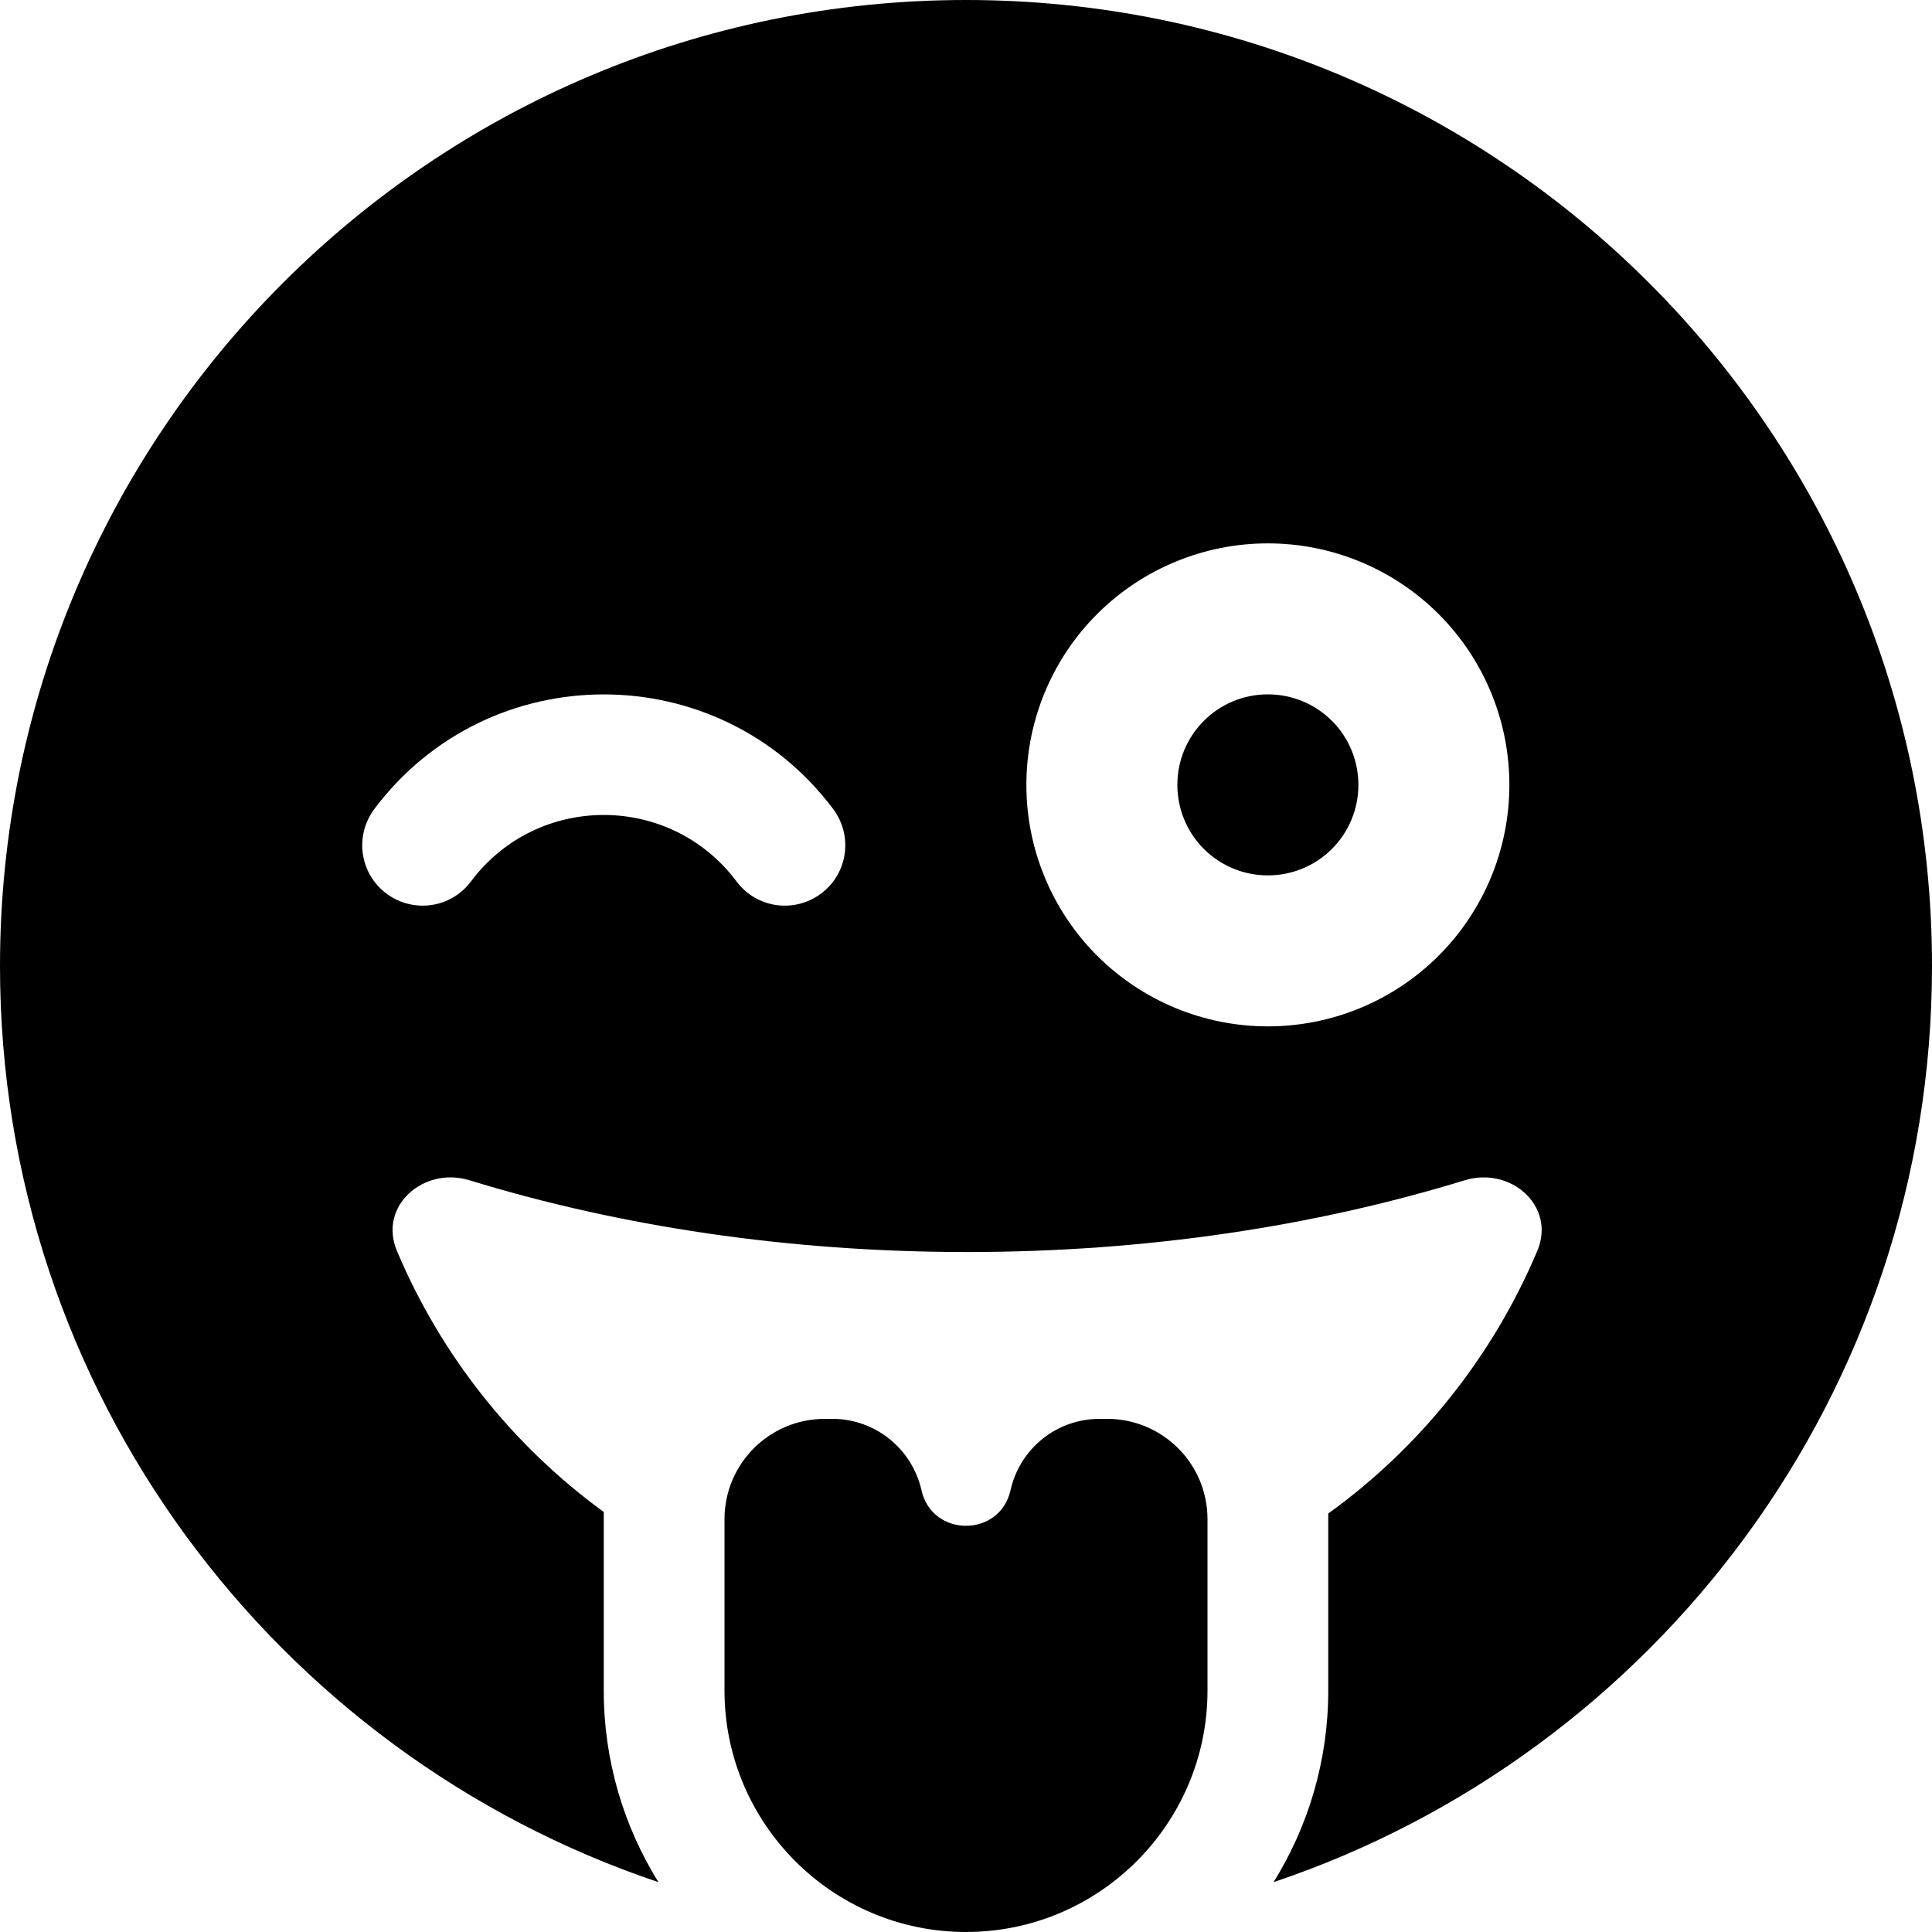
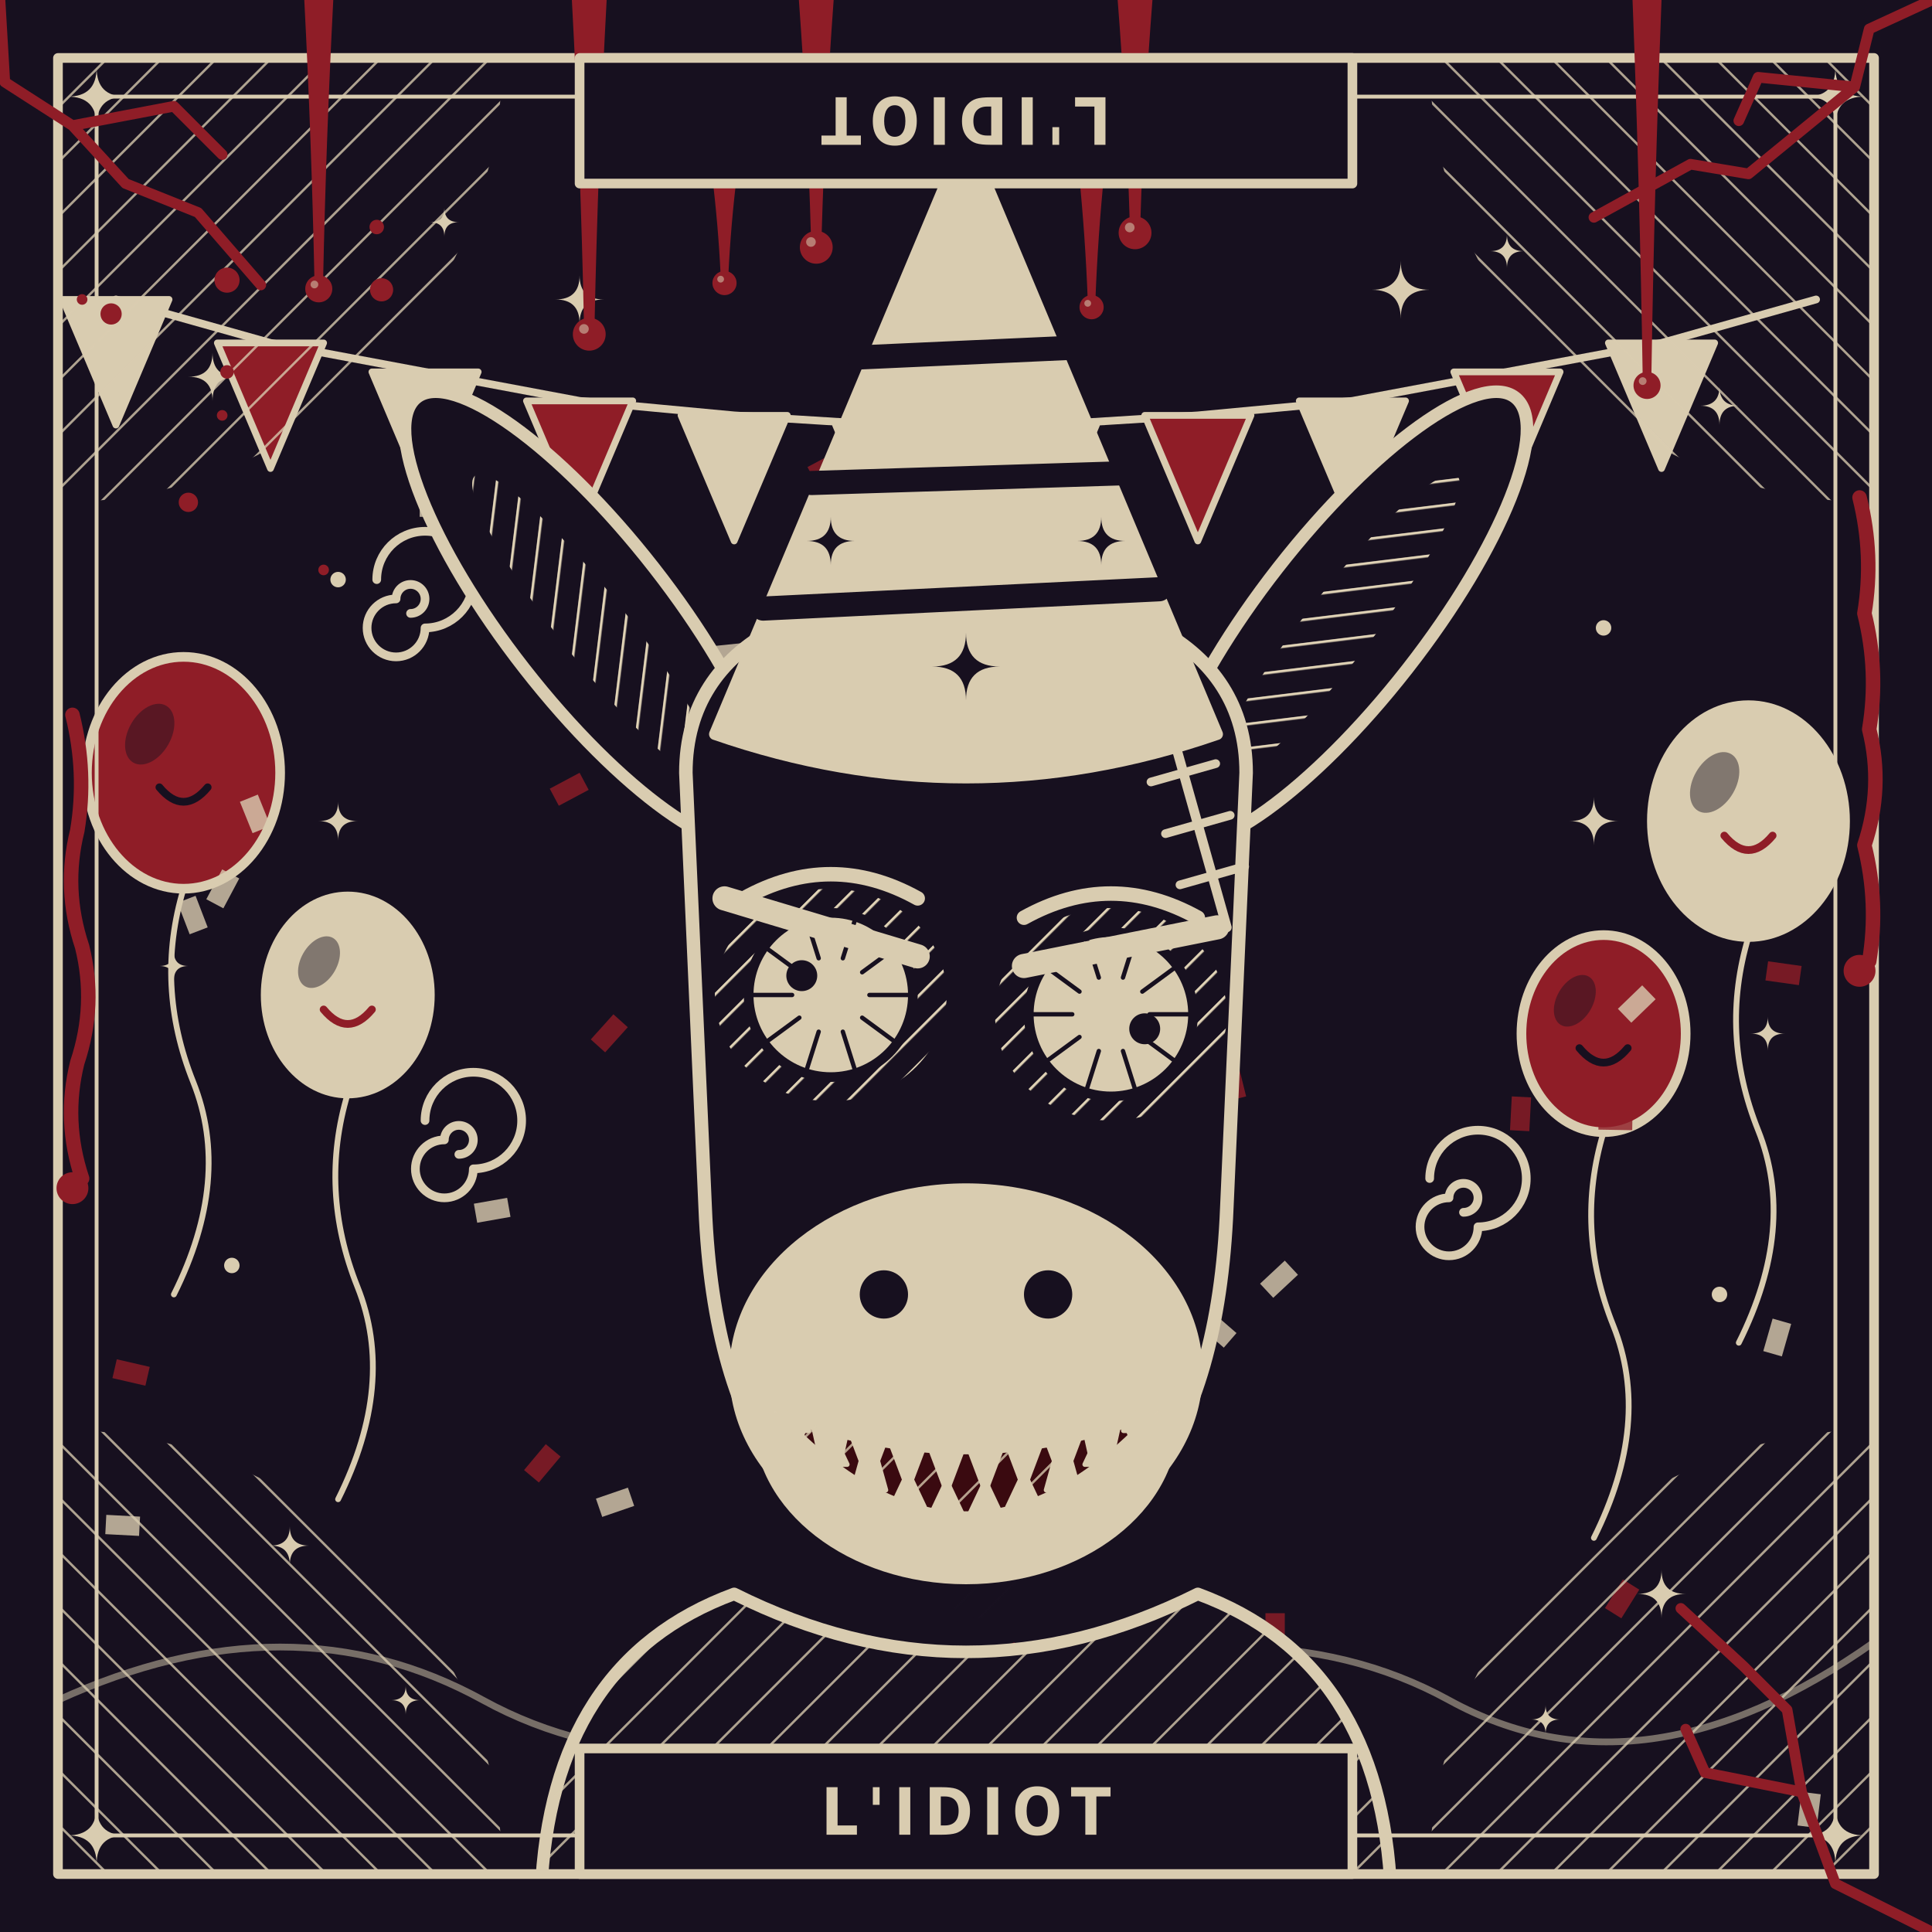
- <svg xmlns="http://www.w3.org/2000/svg" width="20" height="20" viewBox="0 0 20 20" fill="none">
-   <path d="M6.816 19.484C2.855 18.152 0 14.41 0 10C0 4.477 4.477 0 10 0C15.523 0 20 4.477 20 10C20 14.41 17.145 18.152 13.184 19.484C13.543 18.906 13.75 18.227 13.75 17.5V15.668C14.699 14.984 15.453 14.043 15.914 12.949C16.109 12.488 15.641 12.07 15.16 12.219C13.609 12.695 11.859 12.961 10.012 12.961C8.164 12.961 6.414 12.695 4.863 12.219C4.383 12.07 3.914 12.488 4.109 12.949C4.566 14.035 5.312 14.969 6.25 15.652V17.5C6.25 18.227 6.457 18.906 6.816 19.484ZM7.625 9.125C7.832 9.402 8.223 9.457 8.5 9.25C8.777 9.043 8.832 8.652 8.625 8.375C7.438 6.793 5.062 6.793 3.875 8.375C3.668 8.652 3.723 9.043 4 9.25C4.277 9.457 4.668 9.402 4.875 9.125C5.562 8.207 6.938 8.207 7.625 9.125ZM13.125 10.625C13.788 10.625 14.424 10.362 14.893 9.893C15.362 9.424 15.625 8.788 15.625 8.125C15.625 7.462 15.362 6.826 14.893 6.357C14.424 5.888 13.788 5.625 13.125 5.625C12.462 5.625 11.826 5.888 11.357 6.357C10.888 6.826 10.625 7.462 10.625 8.125C10.625 8.788 10.888 9.424 11.357 9.893C11.826 10.362 12.462 10.625 13.125 10.625ZM12.5 15.727V17.5C12.5 18.879 11.379 20 10 20C8.621 20 7.5 18.879 7.5 17.5V15.727C7.5 15.152 7.965 14.688 8.539 14.688H8.617C9.059 14.688 9.441 14.996 9.539 15.426C9.648 15.918 10.352 15.918 10.461 15.426C10.559 14.992 10.941 14.688 11.383 14.688H11.461C12.035 14.688 12.5 15.152 12.5 15.727ZM13.125 7.188C13.374 7.188 13.612 7.286 13.788 7.462C13.964 7.638 14.062 7.876 14.062 8.125C14.062 8.374 13.964 8.612 13.788 8.788C13.612 8.964 13.374 9.062 13.125 9.062C12.876 9.062 12.638 8.964 12.462 8.788C12.286 8.612 12.188 8.374 12.188 8.125C12.188 7.876 12.286 7.638 12.462 7.462C12.638 7.286 12.876 7.188 13.125 7.188Z" fill="black" />
+ <svg xmlns="http://www.w3.org/2000/svg" viewBox="0 0 400 400" width="400" height="400" role="img" aria-label="L'Idiot">
+   <defs>
+     <pattern id="hz-idiot" width="5" height="5" patternUnits="userSpaceOnUse" patternTransform="rotate(45)">
+       <line x1="0" y1="0" x2="0" y2="5" stroke="#d9ccb0" stroke-width="1.1" />
+     </pattern>
+     <pattern id="hs-idiot" width="8" height="8" patternUnits="userSpaceOnUse" patternTransform="rotate(45)">
+       <line x1="0" y1="0" x2="0" y2="8" stroke="#d9ccb0" stroke-width="1" opacity=".75" />
+     </pattern>
+     <pattern id="hb-idiot" width="5" height="5" patternUnits="userSpaceOnUse" patternTransform="rotate(45)">
+       <line x1="0" y1="0" x2="0" y2="5" stroke="#17101f" stroke-width="1.1" />
+     </pattern>
+     <clipPath id="cp-idiot">
+       <rect x="12" y="12" width="376" height="376" />
+     </clipPath>
+   </defs>
+   <rect width="400" height="400" fill="#17101f" />
+   <g clip-path="url(#cp-idiot)">
+     <path d="M24 62 L56 71 L88 77 L120 83 L152 86 L184 88 L216 88 L248 86 L280 83 L312 77 L344 71 L376 62" fill="none" stroke="#d9ccb0" stroke-width="1.6" stroke-linecap="round" stroke-linejoin="round" />
+     <path d="M13 62 L35 62 L24 88Z" fill="#d9ccb0" stroke="#d9ccb0" stroke-width="1.4" stroke-linecap="round" stroke-linejoin="round" />
+     <path d="M45 71 L67 71 L56 97Z" fill="#8f1d27" stroke="#d9ccb0" stroke-width="1.4" stroke-linecap="round" stroke-linejoin="round" />
+     <path d="M77 77 L99 77 L88 103Z" fill="#d9ccb0" stroke="#d9ccb0" stroke-width="1.4" stroke-linecap="round" stroke-linejoin="round" />
+     <path d="M109 83 L131 83 L120 109Z" fill="#8f1d27" stroke="#d9ccb0" stroke-width="1.4" stroke-linecap="round" stroke-linejoin="round" />
+     <path d="M141 86 L163 86 L152 112Z" fill="#d9ccb0" stroke="#d9ccb0" stroke-width="1.4" stroke-linecap="round" stroke-linejoin="round" />
+     <path d="M173 88 L195 88 L184 114Z" fill="#8f1d27" stroke="#d9ccb0" stroke-width="1.4" stroke-linecap="round" stroke-linejoin="round" />
+     <path d="M205 88 L227 88 L216 114Z" fill="#d9ccb0" stroke="#d9ccb0" stroke-width="1.4" stroke-linecap="round" stroke-linejoin="round" />
+     <path d="M237 86 L259 86 L248 112Z" fill="#8f1d27" stroke="#d9ccb0" stroke-width="1.4" stroke-linecap="round" stroke-linejoin="round" />
+     <path d="M269 83 L291 83 L280 109Z" fill="#d9ccb0" stroke="#d9ccb0" stroke-width="1.4" stroke-linecap="round" stroke-linejoin="round" />
+     <path d="M301 77 L323 77 L312 103Z" fill="#8f1d27" stroke="#d9ccb0" stroke-width="1.4" stroke-linecap="round" stroke-linejoin="round" />
+     <path d="M333 71 L355 71 L344 97Z" fill="#d9ccb0" stroke="#d9ccb0" stroke-width="1.4" stroke-linecap="round" stroke-linejoin="round" />
+     <ellipse cx="38" cy="160" rx="20" ry="24.0" fill="#8f1d27" stroke="#d9ccb0" stroke-width="2" />
+     <path d="M38 184.0 q-6 20 2 40 q8 20 -4 44" fill="none" stroke="#d9ccb0" stroke-width="1.2" stroke-linecap="round" stroke-linejoin="round" />
+     <ellipse cx="31.0" cy="152.0" rx="4.4" ry="6.8" fill="#17101f" stroke="none" stroke-width="0" transform="rotate(30 31.0 152.0)" opacity=".45" />
+     <path d="M33 163 q5 6 10 0" fill="none" stroke="#17101f" stroke-width="1.6" stroke-linecap="round" stroke-linejoin="round" />
+     <ellipse cx="72" cy="206" rx="17" ry="20.4" fill="#d9ccb0" stroke="#d9ccb0" stroke-width="2" />
+     <path d="M72 226.4 q-6 20 2 40 q8 20 -4 44" fill="none" stroke="#d9ccb0" stroke-width="1.2" stroke-linecap="round" stroke-linejoin="round" />
+     <ellipse cx="66.05" cy="199.2" rx="3.74" ry="5.78" fill="#17101f" stroke="none" stroke-width="0" transform="rotate(30 66.05 199.2)" opacity=".45" />
+     <path d="M67 209 q5 6 10 0" fill="none" stroke="#8f1d27" stroke-width="1.6" stroke-linecap="round" stroke-linejoin="round" />
+     <ellipse cx="362" cy="170" rx="20" ry="24.0" fill="#d9ccb0" stroke="#d9ccb0" stroke-width="2" />
+     <path d="M362 194.0 q-6 20 2 40 q8 20 -4 44" fill="none" stroke="#d9ccb0" stroke-width="1.2" stroke-linecap="round" stroke-linejoin="round" />
+     <ellipse cx="355.0" cy="162.0" rx="4.4" ry="6.8" fill="#17101f" stroke="none" stroke-width="0" transform="rotate(30 355.0 162.0)" opacity=".45" />
+     <path d="M357 173 q5 6 10 0" fill="none" stroke="#8f1d27" stroke-width="1.6" stroke-linecap="round" stroke-linejoin="round" />
+     <ellipse cx="332" cy="214" rx="17" ry="20.4" fill="#8f1d27" stroke="#d9ccb0" stroke-width="2" />
+     <path d="M332 234.4 q-6 20 2 40 q8 20 -4 44" fill="none" stroke="#d9ccb0" stroke-width="1.2" stroke-linecap="round" stroke-linejoin="round" />
+     <ellipse cx="326.05" cy="207.2" rx="3.74" ry="5.78" fill="#17101f" stroke="none" stroke-width="0" transform="rotate(30 326.05 207.2)" opacity=".45" />
+     <path d="M327 217 q5 6 10 0" fill="none" stroke="#17101f" stroke-width="1.6" stroke-linecap="round" stroke-linejoin="round" />
+     <rect x="338" y="230" width="4" height="7" rx="0" fill="#8f1d27" stroke="none" stroke-width="0" stroke-linejoin="round" transform="rotate(91 338 230)" opacity=".8" />
+     <rect x="373" y="371" width="4" height="7" rx="0" fill="#d9ccb0" stroke="none" stroke-width="0" stroke-linejoin="round" transform="rotate(7 373 371)" opacity=".8" />
+     <rect x="258" y="227" width="4" height="7" rx="0" fill="#8f1d27" stroke="none" stroke-width="0" stroke-linejoin="round" transform="rotate(166 258 227)" opacity=".8" />
+     <rect x="46" y="180" width="4" height="7" rx="0" fill="#d9ccb0" stroke="none" stroke-width="0" stroke-linejoin="round" transform="rotate(28 46 180)" opacity=".8" />
+     <rect x="210" y="340" width="4" height="7" rx="0" fill="#8f1d27" stroke="none" stroke-width="0" stroke-linejoin="round" transform="rotate(63 210 340)" opacity=".8" />
+     <rect x="214" y="378" width="4" height="7" rx="0" fill="#d9ccb0" stroke="none" stroke-width="0" stroke-linejoin="round" transform="rotate(26 214 378)" opacity=".8" />
+     <rect x="313" y="227" width="4" height="7" rx="0" fill="#8f1d27" stroke="none" stroke-width="0" stroke-linejoin="round" transform="rotate(3 313 227)" opacity=".8" />
+     <rect x="130" y="308" width="4" height="7" rx="0" fill="#d9ccb0" stroke="none" stroke-width="0" stroke-linejoin="round" transform="rotate(71 130 308)" opacity=".8" />
+     <rect x="113" y="299" width="4" height="7" rx="0" fill="#8f1d27" stroke="none" stroke-width="0" stroke-linejoin="round" transform="rotate(40 113 299)" opacity=".8" />
+     <rect x="56" y="171" width="4" height="7" rx="0" fill="#d9ccb0" stroke="none" stroke-width="0" stroke-linejoin="round" transform="rotate(158 56 171)" opacity=".8" />
+     <rect x="336" y="327" width="4" height="7" rx="0" fill="#8f1d27" stroke="none" stroke-width="0" stroke-linejoin="round" transform="rotate(32 336 327)" opacity=".8" />
+     <rect x="87" y="100" width="4" height="7" rx="0" fill="#d9ccb0" stroke="none" stroke-width="0" stroke-linejoin="round" transform="rotate(1 87 100)" opacity=".8" />
+     <rect x="127" y="210" width="4" height="7" rx="0" fill="#8f1d27" stroke="none" stroke-width="0" stroke-linejoin="round" transform="rotate(42 127 210)" opacity=".8" />
+     <rect x="105" y="248" width="4" height="7" rx="0" fill="#d9ccb0" stroke="none" stroke-width="0" stroke-linejoin="round" transform="rotate(80 105 248)" opacity=".8" />
+     <rect x="121" y="376" width="4" height="7" rx="0" fill="#8f1d27" stroke="none" stroke-width="0" stroke-linejoin="round" transform="rotate(173 121 376)" opacity=".8" />
+     <rect x="340" y="204" width="4" height="7" rx="0" fill="#d9ccb0" stroke="none" stroke-width="0" stroke-linejoin="round" transform="rotate(46 340 204)" opacity=".8" />
+     <rect x="373" y="200" width="4" height="7" rx="0" fill="#8f1d27" stroke="none" stroke-width="0" stroke-linejoin="round" transform="rotate(98 373 200)" opacity=".8" />
+     <rect x="172" y="111" width="4" height="7" rx="0" fill="#d9ccb0" stroke="none" stroke-width="0" stroke-linejoin="round" transform="rotate(92 172 111)" opacity=".8" />
+     <rect x="232" y="184" width="4" height="7" rx="0" fill="#8f1d27" stroke="none" stroke-width="0" stroke-linejoin="round" transform="rotate(37 232 184)" opacity=".8" />
+     <rect x="155" y="133" width="4" height="7" rx="0" fill="#d9ccb0" stroke="none" stroke-width="0" stroke-linejoin="round" transform="rotate(84 155 133)" opacity=".8" />
+     <rect x="174" y="101" width="4" height="7" rx="0" fill="#8f1d27" stroke="none" stroke-width="0" stroke-linejoin="round" transform="rotate(152 174 101)" opacity=".8" />
+     <rect x="367" y="273" width="4" height="7" rx="0" fill="#d9ccb0" stroke="none" stroke-width="0" stroke-linejoin="round" transform="rotate(16 367 273)" opacity=".8" />
+     <rect x="178" y="281" width="4" height="7" rx="0" fill="#8f1d27" stroke="none" stroke-width="0" stroke-linejoin="round" transform="rotate(78 178 281)" opacity=".8" />
+     <rect x="266" y="261" width="4" height="7" rx="0" fill="#d9ccb0" stroke="none" stroke-width="0" stroke-linejoin="round" transform="rotate(47 266 261)" opacity=".8" />
+     <rect x="266" y="341" width="4" height="7" rx="0" fill="#8f1d27" stroke="none" stroke-width="0" stroke-linejoin="round" transform="rotate(180 266 341)" opacity=".8" />
+     <rect x="110" y="129" width="4" height="7" rx="0" fill="#d9ccb0" stroke="none" stroke-width="0" stroke-linejoin="round" transform="rotate(65 110 129)" opacity=".8" />
+     <rect x="31" y="283" width="4" height="7" rx="0" fill="#8f1d27" stroke="none" stroke-width="0" stroke-linejoin="round" transform="rotate(103 31 283)" opacity=".8" />
+     <rect x="29" y="314" width="4" height="7" rx="0" fill="#d9ccb0" stroke="none" stroke-width="0" stroke-linejoin="round" transform="rotate(93 29 314)" opacity=".8" />
+     <rect x="212" y="104" width="4" height="7" rx="0" fill="#8f1d27" stroke="none" stroke-width="0" stroke-linejoin="round" transform="rotate(115 212 104)" opacity=".8" />
+     <rect x="43" y="192" width="4" height="7" rx="0" fill="#d9ccb0" stroke="none" stroke-width="0" stroke-linejoin="round" transform="rotate(159 43 192)" opacity=".8" />
+     <rect x="120" y="160" width="4" height="7" rx="0" fill="#8f1d27" stroke="none" stroke-width="0" stroke-linejoin="round" transform="rotate(62 120 160)" opacity=".8" />
+     <rect x="256" y="276" width="4" height="7" rx="0" fill="#d9ccb0" stroke="none" stroke-width="0" stroke-linejoin="round" transform="rotate(131 256 276)" opacity=".8" />
+     <rect x="201" y="368" width="4" height="7" rx="0" fill="#8f1d27" stroke="none" stroke-width="0" stroke-linejoin="round" transform="rotate(64 201 368)" opacity=".8" />
+     <rect x="256" y="155" width="4" height="7" rx="0" fill="#d9ccb0" stroke="none" stroke-width="0" stroke-linejoin="round" transform="rotate(150 256 155)" opacity=".8" />
+     <path d="M12 352 Q60 330 100 352 T200 352 T300 352 T388 340" fill="none" stroke="#d9ccb0" stroke-width="1.4" stroke-linecap="round" stroke-linejoin="round" stroke-opacity="0.5" />
+     <path d="M44 73 Q44 78 49 78 Q44 78 44 83 Q44 78 39 78 Q44 78 44 73Z" fill="#d9ccb0" />
+     <path d="M356 80 Q356 84 360 84 Q356 84 356 88 Q356 84 352 84 Q356 84 356 80Z" fill="#d9ccb0" />
+     <path d="M60 316 Q60 320 64 320 Q60 320 60 324 Q60 320 56 320 Q60 320 60 316Z" fill="#d9ccb0" />
+     <path d="M344 325 Q344 330 349 330 Q344 330 344 335 Q344 330 339 330 Q344 330 344 325Z" fill="#d9ccb0" />
+     <path d="M92 43 Q92 46 95 46 Q92 46 92 49 Q92 46 89 46 Q92 46 92 43Z" fill="#d9ccb0" />
+     <path d="M312 48.5 Q312 52 315.5 52 Q312 52 312 55.5 Q312 52 308.5 52 Q312 52 312 48.5Z" fill="#d9ccb0" />
+     <path d="M36 197 Q36 200 39 200 Q36 200 36 203 Q36 200 33 200 Q36 200 36 197Z" fill="#d9ccb0" />
+     <path d="M366 210.5 Q366 214 369.5 214 Q366 214 366 217.5 Q366 214 362.5 214 Q366 214 366 210.5Z" fill="#d9ccb0" />
+     <path d="M84 349 Q84 352 87 352 Q84 352 84 355 Q84 352 81 352 Q84 352 84 349Z" fill="#d9ccb0" />
+     <path d="M320 353 Q320 356 323 356 Q320 356 320 359 Q320 356 317 356 Q320 356 320 353Z" fill="#d9ccb0" />
+     <path d="M120 57 Q120 62 125 62 Q120 62 120 67 Q120 62 115 62 Q120 62 120 57Z" fill="#d9ccb0" />
+     <path d="M290 54 Q290 60 296 60 Q290 60 290 66 Q290 60 284 60 Q290 60 290 54Z" fill="#d9ccb0" />
+     <path d="M70 166 Q70 170 74 170 Q70 170 70 174 Q70 170 66 170 Q70 170 70 166Z" fill="#d9ccb0" />
+     <path d="M330 165 Q330 170 335 170 Q330 170 330 175 Q330 170 325 170 Q330 170 330 165Z" fill="#d9ccb0" />
+     <circle cx="70" cy="120" r="1.6" fill="#d9ccb0" stroke="none" stroke-width="0" />
+     <circle cx="332" cy="130" r="1.6" fill="#d9ccb0" stroke="none" stroke-width="0" />
+     <circle cx="48" cy="262" r="1.6" fill="#d9ccb0" stroke="none" stroke-width="0" />
+     <circle cx="356" cy="268" r="1.6" fill="#d9ccb0" stroke="none" stroke-width="0" />
+     <path d="M98 232 m-10 0 a10 10 0 1 1 10 10 a6 6 0 1 1 -6 -6 a3 3 0 1 1 3 3" fill="none" stroke="#d9ccb0" stroke-width="1.8" stroke-linecap="round" stroke-linejoin="round" />
+     <path d="M306 244 m-10 0 a10 10 0 1 1 10 10 a6 6 0 1 1 -6 -6 a3 3 0 1 1 3 3" fill="none" stroke="#d9ccb0" stroke-width="1.8" stroke-linecap="round" stroke-linejoin="round" />
+     <path d="M88 120 m-10 0 a10 10 0 1 1 10 10 a6 6 0 1 1 -6 -6 a3 3 0 1 1 3 3" fill="none" stroke="#d9ccb0" stroke-width="1.8" stroke-linecap="round" stroke-linejoin="round" />
+     <ellipse cx="122" cy="128" rx="17" ry="58" fill="#17101f" stroke="#d9ccb0" stroke-width="2.6" transform="rotate(-38 122 128)" />
+     <ellipse cx="123" cy="130" rx="7" ry="40" fill="url(#hz-idiot)" stroke="none" stroke-width="0" transform="rotate(-38 123 130)" />
+     <ellipse cx="278" cy="128" rx="17" ry="58" fill="#17101f" stroke="#d9ccb0" stroke-width="2.6" transform="rotate(38 278 128)" />
+     <ellipse cx="277" cy="130" rx="7" ry="40" fill="url(#hz-idiot)" stroke="none" stroke-width="0" transform="rotate(38 277 130)" />
+     <path d="M112 392 Q114 344 152 330 Q200 354 248 330 Q286 344 288 392Z" fill="#17101f" stroke="#d9ccb0" stroke-width="2.6" stroke-linecap="round" stroke-linejoin="round" />
+     <path d="M112 392 Q114 344 152 330 Q200 354 248 330 Q286 344 288 392Z" fill="url(#hs-idiot)" stroke="none" stroke-width="0" stroke-linecap="round" stroke-linejoin="round" />
+     <path d="M142 160 C142 132 170 122 200 122 C230 122 258 132 258 160 L254 250 C252 300 232 324 200 324 C168 324 148 300 146 250Z" fill="#17101f" stroke="#d9ccb0" stroke-width="2.8" stroke-linecap="round" stroke-linejoin="round" />
+     <ellipse cx="200" cy="284" rx="48" ry="38" fill="#d9ccb0" stroke="#d9ccb0" stroke-width="2" />
+     <circle cx="183" cy="276" r="5" fill="#17101f" stroke="none" stroke-width="0" />
+     <circle cx="217" cy="276" r="5" fill="#17101f" stroke="none" stroke-width="0" />
+     <path d="M168 300 Q200 318 232 300" fill="none" stroke="#17101f" stroke-width="2.6" stroke-linecap="round" stroke-linejoin="round" />
+     <path d="M190 306 Q190 336 203 336 Q216 336 212 306Z" fill="url(#hb-idiot)" stroke="#17101f" stroke-width="2" stroke-linecap="round" stroke-linejoin="round" />
+     <rect x="192" y="296" width="8" height="13" rx="1.5" fill="#d9ccb0" stroke="#17101f" stroke-width="1.6" stroke-linejoin="round" />
+     <rect x="200" y="296" width="8" height="13" rx="1.5" fill="#d9ccb0" stroke="#17101f" stroke-width="1.6" stroke-linejoin="round" />
+     <circle cx="172" cy="206" r="17" fill="#d9ccb0" stroke="#17101f" stroke-width="2" />
+     <circle cx="165" cy="213" r="7" fill="#17101f" stroke="none" stroke-width="0" />
+     <circle cx="163" cy="211" r="2" fill="#d9ccb0" stroke="none" stroke-width="0" />
+     <circle cx="230" cy="210" r="17" fill="#d9ccb0" stroke="#17101f" stroke-width="2" />
+     <circle cx="236" cy="201" r="7" fill="#17101f" stroke="none" stroke-width="0" />
+     <circle cx="234" cy="199" r="2" fill="#d9ccb0" stroke="none" stroke-width="0" />
+     <path d="M154 186 Q172 176 190 186 M212 190 Q230 180 248 190" fill="none" stroke="#d9ccb0" stroke-width="3" stroke-linecap="round" stroke-linejoin="round" />
+     <path d="M190 124 Q188 100 206 106 Q198 114 210 126" fill="#d9ccb0" stroke="#d9ccb0" stroke-width="1.5" stroke-linecap="round" stroke-linejoin="round" />
+     <path d="M148 152 L200 28 L252 152 Q200 170 148 152Z" fill="#d9ccb0" stroke="#d9ccb0" stroke-width="2.4" stroke-linecap="round" stroke-linejoin="round" />
+     <path d="M158 126 L240 122 M168 100 L232 98 M178 74 L222 72" fill="none" stroke="#17101f" stroke-width="5" stroke-linecap="round" stroke-linejoin="round" />
+     <path d="M200 131 Q200 138 207 138 Q200 138 200 145 Q200 138 193 138 Q200 138 200 131Z" fill="#17101f" />
+     <path d="M172 107 Q172 112 177 112 Q172 112 172 117 Q172 112 167 112 Q172 112 172 107Z" fill="#17101f" />
+     <path d="M228 107 Q228 112 233 112 Q228 112 228 117 Q228 112 223 112 Q228 112 228 107Z" fill="#17101f" />
+     <circle cx="200" cy="26" r="12" fill="#17101f" stroke="#d9ccb0" stroke-width="2.6" />
+     <circle cx="200" cy="26" r="5" fill="#d9ccb0" stroke="none" stroke-width="0" />
+     <ellipse cx="172" cy="206" rx="24" ry="22" fill="#17101f" stroke="none" stroke-width="0" />
+     <ellipse cx="172" cy="206" rx="24" ry="22" fill="url(#hz-idiot)" stroke="none" stroke-width="0" />
+     <circle cx="172" cy="206" r="17" fill="#d9ccb0" stroke="#17101f" stroke-width="2" />
+     <path d="M188.0 206.0 L180.0 206.0" fill="none" stroke="#17101f" stroke-width="0.9" stroke-linecap="round" stroke-linejoin="round" />
+     <path d="M184.9 215.4 L178.5 210.7" fill="none" stroke="#17101f" stroke-width="0.9" stroke-linecap="round" stroke-linejoin="round" />
+     <path d="M176.9 221.2 L174.5 213.6" fill="none" stroke="#17101f" stroke-width="0.9" stroke-linecap="round" stroke-linejoin="round" />
+     <path d="M167.1 221.2 L169.5 213.6" fill="none" stroke="#17101f" stroke-width="0.9" stroke-linecap="round" stroke-linejoin="round" />
+     <path d="M159.1 215.4 L165.5 210.7" fill="none" stroke="#17101f" stroke-width="0.9" stroke-linecap="round" stroke-linejoin="round" />
+     <path d="M156.0 206.0 L164.0 206.0" fill="none" stroke="#17101f" stroke-width="0.9" stroke-linecap="round" stroke-linejoin="round" />
+     <path d="M159.1 196.6 L165.5 201.3" fill="none" stroke="#17101f" stroke-width="0.9" stroke-linecap="round" stroke-linejoin="round" />
+     <path d="M167.1 190.8 L169.5 198.4" fill="none" stroke="#17101f" stroke-width="0.9" stroke-linecap="round" stroke-linejoin="round" />
+     <path d="M176.9 190.8 L174.5 198.4" fill="none" stroke="#17101f" stroke-width="0.9" stroke-linecap="round" stroke-linejoin="round" />
+     <path d="M184.9 196.6 L178.5 201.3" fill="none" stroke="#17101f" stroke-width="0.9" stroke-linecap="round" stroke-linejoin="round" />
+     <circle cx="166" cy="202" r="3.2" fill="#17101f" stroke="none" stroke-width="0" />
+     <ellipse cx="230" cy="210" rx="24" ry="22" fill="#17101f" stroke="none" stroke-width="0" />
+     <ellipse cx="230" cy="210" rx="24" ry="22" fill="url(#hz-idiot)" stroke="none" stroke-width="0" />
+     <circle cx="230" cy="210" r="17" fill="#d9ccb0" stroke="#17101f" stroke-width="2" />
+     <path d="M246.0 210.0 L238.0 210.0" fill="none" stroke="#17101f" stroke-width="0.9" stroke-linecap="round" stroke-linejoin="round" />
+     <path d="M242.9 219.4 L236.5 214.7" fill="none" stroke="#17101f" stroke-width="0.9" stroke-linecap="round" stroke-linejoin="round" />
+     <path d="M234.9 225.2 L232.5 217.6" fill="none" stroke="#17101f" stroke-width="0.9" stroke-linecap="round" stroke-linejoin="round" />
+     <path d="M225.1 225.2 L227.5 217.6" fill="none" stroke="#17101f" stroke-width="0.9" stroke-linecap="round" stroke-linejoin="round" />
+     <path d="M217.1 219.4 L223.5 214.7" fill="none" stroke="#17101f" stroke-width="0.9" stroke-linecap="round" stroke-linejoin="round" />
+     <path d="M214.0 210.0 L222.0 210.0" fill="none" stroke="#17101f" stroke-width="0.9" stroke-linecap="round" stroke-linejoin="round" />
+     <path d="M217.1 200.6 L223.5 205.3" fill="none" stroke="#17101f" stroke-width="0.9" stroke-linecap="round" stroke-linejoin="round" />
+     <path d="M225.1 194.8 L227.5 202.4" fill="none" stroke="#17101f" stroke-width="0.9" stroke-linecap="round" stroke-linejoin="round" />
+     <path d="M234.9 194.8 L232.5 202.4" fill="none" stroke="#17101f" stroke-width="0.9" stroke-linecap="round" stroke-linejoin="round" />
+     <path d="M242.9 200.6 L236.5 205.3" fill="none" stroke="#17101f" stroke-width="0.9" stroke-linecap="round" stroke-linejoin="round" />
+     <circle cx="237" cy="213" r="3.2" fill="#17101f" stroke="none" stroke-width="0" />
+     <path d="M150 186 L190 198 M252 192 L212 200" fill="none" stroke="#d9ccb0" stroke-width="5" stroke-linecap="round" stroke-linejoin="round" />
+     <ellipse cx="200" cy="294" rx="44" ry="34" fill="#d9ccb0" stroke="none" stroke-width="0" />
+     <circle cx="183" cy="268" r="5" fill="#17101f" stroke="none" stroke-width="0" />
+     <circle cx="217" cy="268" r="5" fill="#17101f" stroke="none" stroke-width="0" />
+     <path d="M160 292 Q200.0 308 240 292 Q200.0 336 160 292Z" fill="#3a0a10" stroke="#d9ccb0" stroke-width="2.2" stroke-linecap="round" stroke-linejoin="round" />
+     <path d="M160 292 Q200.0 308 240 292 Q200.0 336 160 292Z" fill="url(#hs-idiot)" stroke="none" stroke-width="0" stroke-linecap="round" stroke-linejoin="round" />
+     <path d="M160.6 293.5 L164.0 302.5 L167.4 293.5Z" fill="#d9ccb0" stroke="#d9ccb0" stroke-width="1" stroke-linecap="round" stroke-linejoin="round" />
+     <path d="M160.6 296.2 L164.0 289.0 L167.4 296.2Z" fill="#d9ccb0" stroke="#d9ccb0" stroke-width="1" stroke-linecap="round" stroke-linejoin="round" />
+     <path d="M168.6 296.1 L172.0 311.4 L175.4 296.1Z" fill="#d9ccb0" stroke="#d9ccb0" stroke-width="1" stroke-linecap="round" stroke-linejoin="round" />
+     <path d="M168.6 303.2 L172.0 296.0 L175.4 303.2Z" fill="#d9ccb0" stroke="#d9ccb0" stroke-width="1" stroke-linecap="round" stroke-linejoin="round" />
+     <path d="M176.6 298.0 L180.0 307.0 L183.4 298.0Z" fill="#d9ccb0" stroke="#d9ccb0" stroke-width="1" stroke-linecap="round" stroke-linejoin="round" />
+     <path d="M176.6 308.5 L180.0 296.3 L183.4 308.5Z" fill="#d9ccb0" stroke="#d9ccb0" stroke-width="1" stroke-linecap="round" stroke-linejoin="round" />
+     <path d="M184.6 299.3 L188.0 308.3 L191.4 299.3Z" fill="#d9ccb0" stroke="#d9ccb0" stroke-width="1" stroke-linecap="round" stroke-linejoin="round" />
+     <path d="M184.6 312.0 L188.0 304.8 L191.4 312.0Z" fill="#d9ccb0" stroke="#d9ccb0" stroke-width="1" stroke-linecap="round" stroke-linejoin="round" />
+     <path d="M192.6 299.9 L196.0 308.9 L199.4 299.9Z" fill="#d9ccb0" stroke="#d9ccb0" stroke-width="1" stroke-linecap="round" stroke-linejoin="round" />
+     <path d="M192.6 313.8 L196.0 306.6 L199.4 313.8Z" fill="#d9ccb0" stroke="#d9ccb0" stroke-width="1" stroke-linecap="round" stroke-linejoin="round" />
+     <path d="M200.6 299.9 L204.0 308.9 L207.4 299.9Z" fill="#d9ccb0" stroke="#d9ccb0" stroke-width="1" stroke-linecap="round" stroke-linejoin="round" />
+     <path d="M200.6 313.8 L204.0 306.6 L207.4 313.8Z" fill="#d9ccb0" stroke="#d9ccb0" stroke-width="1" stroke-linecap="round" stroke-linejoin="round" />
+     <path d="M208.6 299.3 L212.0 308.3 L215.4 299.3Z" fill="#d9ccb0" stroke="#d9ccb0" stroke-width="1" stroke-linecap="round" stroke-linejoin="round" />
+     <path d="M208.6 312.0 L212.0 304.8 L215.4 312.0Z" fill="#d9ccb0" stroke="#d9ccb0" stroke-width="1" stroke-linecap="round" stroke-linejoin="round" />
+     <path d="M216.6 298.0 L220.0 307.0 L223.4 298.0Z" fill="#d9ccb0" stroke="#d9ccb0" stroke-width="1" stroke-linecap="round" stroke-linejoin="round" />
+     <path d="M216.6 308.5 L220.0 296.3 L223.4 308.5Z" fill="#d9ccb0" stroke="#d9ccb0" stroke-width="1" stroke-linecap="round" stroke-linejoin="round" />
+     <path d="M224.6 296.1 L228.0 311.4 L231.4 296.1Z" fill="#d9ccb0" stroke="#d9ccb0" stroke-width="1" stroke-linecap="round" stroke-linejoin="round" />
+     <path d="M224.6 303.2 L228.0 296.0 L231.4 303.2Z" fill="#d9ccb0" stroke="#d9ccb0" stroke-width="1" stroke-linecap="round" stroke-linejoin="round" />
+     <path d="M232.6 293.5 L236.0 302.5 L239.4 293.5Z" fill="#d9ccb0" stroke="#d9ccb0" stroke-width="1" stroke-linecap="round" stroke-linejoin="round" />
+     <path d="M232.6 296.2 L236.0 289.0 L239.4 296.2Z" fill="#d9ccb0" stroke="#d9ccb0" stroke-width="1" stroke-linecap="round" stroke-linejoin="round" />
+     <path d="M236 128 L254 192" fill="none" stroke="#d9ccb0" stroke-width="2" stroke-linecap="round" stroke-linejoin="round" />
+     <path d="M245.7 136.8 L232.3 140.6" fill="none" stroke="#d9ccb0" stroke-width="1.8" stroke-linecap="round" stroke-linejoin="round" />
+     <path d="M248.7 147.4 L235.3 151.2" fill="none" stroke="#d9ccb0" stroke-width="1.8" stroke-linecap="round" stroke-linejoin="round" />
+     <path d="M251.7 158.1 L238.3 161.9" fill="none" stroke="#d9ccb0" stroke-width="1.8" stroke-linecap="round" stroke-linejoin="round" />
+     <path d="M254.7 168.8 L241.3 172.6" fill="none" stroke="#d9ccb0" stroke-width="1.8" stroke-linecap="round" stroke-linejoin="round" />
+     <path d="M257.7 179.4 L244.3 183.2" fill="none" stroke="#d9ccb0" stroke-width="1.8" stroke-linecap="round" stroke-linejoin="round" />
+     <path d="M12 12 H104 A92 92 0 0 1 12 104Z" fill="url(#hs-idiot)" />
+     <g transform="matrix(-1 0 0 1 400 0)">
+       <path d="M12 12 H104 A92 92 0 0 1 12 104Z" fill="url(#hs-idiot)" />
+     </g>
+     <g transform="matrix(1 0 0 -1 0 400)">
+       <path d="M12 12 H104 A92 92 0 0 1 12 104Z" fill="url(#hs-idiot)" />
+     </g>
+     <g transform="matrix(-1 0 0 -1 400 400)">
+       <path d="M12 12 H104 A92 92 0 0 1 12 104Z" fill="url(#hs-idiot)" />
+     </g>
+   </g>
+   <path d="M20 20 H380 V380 H20Z" fill="none" stroke="#d9ccb0" stroke-width="0.8" stroke-linecap="round" stroke-linejoin="round" />
+   <path d="M12 12 H388 V388 H12Z" fill="none" stroke="#d9ccb0" stroke-width="2" stroke-linecap="round" stroke-linejoin="round" />
+   <path d="M20 14 Q20 20 26 20 Q20 20 20 26 Q20 20 14 20 Q20 20 20 14Z" fill="#d9ccb0" />
+   <path d="M380 14 Q380 20 386 20 Q380 20 380 26 Q380 20 374 20 Q380 20 380 14Z" fill="#d9ccb0" />
+   <path d="M20 374 Q20 380 26 380 Q20 380 20 386 Q20 380 14 380 Q20 380 20 374Z" fill="#d9ccb0" />
+   <path d="M380 374 Q380 380 386 380 Q380 380 380 386 Q380 380 374 380 Q380 380 380 374Z" fill="#d9ccb0" />
+   <path d="M338.0 0 Q339.5 39.0 340.1 78 L341.9 78 Q342.5 39.0 344.0 0Z" fill="#8f1d27" stroke="none" stroke-width="0" stroke-linecap="round" stroke-linejoin="round" />
+   <circle cx="341" cy="79.8" r="2.8" fill="#8f1d27" stroke="none" stroke-width="0" />
+   <circle cx="340.1" cy="78.9" r="0.8" fill="#d9ccb0" stroke="none" stroke-width="0" opacity=".55" />
+   <path d="M231.4 0 Q233.2 23.0 233.9 46 L236.1 46 Q236.8 23.0 238.6 0Z" fill="#8f1d27" stroke="none" stroke-width="0" stroke-linecap="round" stroke-linejoin="round" />
+   <circle cx="235" cy="48.2" r="3.4" fill="#8f1d27" stroke="none" stroke-width="0" />
+   <circle cx="233.9" cy="47.1" r="1.0" fill="#d9ccb0" stroke="none" stroke-width="0" opacity=".55" />
+   <path d="M118.4 0 Q120.2 33.5 120.9 67 L123.1 67 Q123.8 33.5 125.6 0Z" fill="#8f1d27" stroke="none" stroke-width="0" stroke-linecap="round" stroke-linejoin="round" />
+   <circle cx="122" cy="69.2" r="3.4" fill="#8f1d27" stroke="none" stroke-width="0" />
+   <circle cx="120.9" cy="68.1" r="1.0" fill="#d9ccb0" stroke="none" stroke-width="0" opacity=".55" />
+   <path d="M63.0 0 Q64.5 29.0 65.1 58 L66.9 58 Q67.5 29.0 69.0 0Z" fill="#8f1d27" stroke="none" stroke-width="0" stroke-linecap="round" stroke-linejoin="round" />
+   <circle cx="66" cy="59.8" r="2.8" fill="#8f1d27" stroke="none" stroke-width="0" />
+   <circle cx="65.1" cy="58.9" r="0.8" fill="#d9ccb0" stroke="none" stroke-width="0" opacity=".55" />
+   <path d="M165.4 0 Q167.2 24.5 167.9 49 L170.1 49 Q170.8 24.5 172.6 0Z" fill="#8f1d27" stroke="none" stroke-width="0" stroke-linecap="round" stroke-linejoin="round" />
+   <circle cx="169" cy="51.2" r="3.4" fill="#8f1d27" stroke="none" stroke-width="0" />
+   <circle cx="167.9" cy="50.1" r="1.0" fill="#d9ccb0" stroke="none" stroke-width="0" opacity=".55" />
+   <path d="M147.4 36 Q148.7 46.5 149.2 57 L150.8 57 Q151.3 46.5 152.6 36Z" fill="#8f1d27" stroke="none" stroke-width="0" stroke-linecap="round" stroke-linejoin="round" />
+   <circle cx="150" cy="58.6" r="2.5" fill="#8f1d27" stroke="none" stroke-width="0" />
+   <circle cx="149.2" cy="57.8" r="0.7" fill="#d9ccb0" stroke="none" stroke-width="0" opacity=".55" />
+   <path d="M223.4 36 Q224.7 49.0 225.2 62 L226.8 62 Q227.3 49.0 228.6 36Z" fill="#8f1d27" stroke="none" stroke-width="0" stroke-linecap="round" stroke-linejoin="round" />
+   <circle cx="226" cy="63.6" r="2.5" fill="#8f1d27" stroke="none" stroke-width="0" />
+   <circle cx="225.2" cy="62.8" r="0.7" fill="#d9ccb0" stroke="none" stroke-width="0" opacity=".55" />
+   <path d="M15 148 q3 12 1 24 q-3 12 1 24 q3 12 -1 24 q-3 12 1 24" fill="none" stroke="#8f1d27" stroke-width="3" stroke-linecap="round" stroke-linejoin="round" />
+   <circle cx="15" cy="246" r="3.3" fill="#8f1d27" stroke="none" stroke-width="0" />
+   <path d="M385 103 q3 12 1 24 q3 12 1 24 q3 12 -1 24 q3 12 1 24" fill="none" stroke="#8f1d27" stroke-width="3" stroke-linecap="round" stroke-linejoin="round" />
+   <circle cx="385" cy="201" r="3.3" fill="#8f1d27" stroke="none" stroke-width="0" />
+   <path d="M0 0 L1 17 L15 26 L26 38 L41 44 L54 59 M15 26 l21 -4 l10 10" fill="none" stroke="#8f1d27" stroke-width="2.2" stroke-linecap="round" stroke-linejoin="round" />
+   <path d="M400 400 L380 390 L373 371 L370 354 L361 345 L348 333 M373 371 l-20 -4 l-4 -9" fill="none" stroke="#8f1d27" stroke-width="2.2" stroke-linecap="round" stroke-linejoin="round" />
+   <path d="M400 0 L387 6 L384 18 L362 36 L350 34 L330 45 M384 18 l-20 -2 l-4 9" fill="none" stroke="#8f1d27" stroke-width="2.2" stroke-linecap="round" stroke-linejoin="round" />
+   <circle cx="79" cy="60" r="2.4" fill="#8f1d27" stroke="none" stroke-width="0" />
+   <circle cx="47" cy="77" r="1.4" fill="#8f1d27" stroke="none" stroke-width="0" />
+   <circle cx="39" cy="104" r="2.0" fill="#8f1d27" stroke="none" stroke-width="0" />
+   <circle cx="23" cy="65" r="2.2" fill="#8f1d27" stroke="none" stroke-width="0" />
+   <circle cx="17" cy="62" r="1.1" fill="#8f1d27" stroke="none" stroke-width="0" />
+   <circle cx="46" cy="86" r="1.1" fill="#8f1d27" stroke="none" stroke-width="0" />
+   <circle cx="78" cy="47" r="1.5" fill="#8f1d27" stroke="none" stroke-width="0" />
+   <circle cx="47" cy="58" r="2.6" fill="#8f1d27" stroke="none" stroke-width="0" />
+   <circle cx="67" cy="118" r="1.1" fill="#8f1d27" stroke="none" stroke-width="0" />
+   <path d="M120 12 H280 V38 H120Z" fill="#17101f" stroke="#d9ccb0" stroke-width="2" stroke-linecap="round" stroke-linejoin="round" />
+   <g transform="rotate(180 200 25)">
+     <path d="M171.123 20.018H173.411V27.942H177.418V29.86H171.123Z M182.112 20.018V23.677H180.708V20.018Z M186.18 20.018H188.467V29.86H186.18Z M194.783 21.937V27.942H195.6Q196.997 27.942 197.736 27.171Q198.474 26.399 198.474 24.929Q198.474 23.466 197.739 22.701Q197.004 21.937 195.6 21.937ZM192.495 20.018H194.908Q196.925 20.018 197.91 20.338Q198.896 20.658 199.601 21.422Q200.227 22.088 200.531 22.958Q200.834 23.829 200.834 24.929Q200.834 26.043 200.531 26.917Q200.227 27.79 199.601 28.456Q198.889 29.221 197.894 29.54Q196.899 29.86 194.908 29.86H192.495Z M204.381 20.018H206.668V29.86H204.381Z M214.743 21.68Q213.702 21.68 213.125 22.537Q212.548 23.393 212.548 24.949Q212.548 26.498 213.125 27.355Q213.702 28.212 214.743 28.212Q215.792 28.212 216.368 27.355Q216.945 26.498 216.945 24.949Q216.945 23.393 216.368 22.537Q215.792 21.68 214.743 21.68ZM214.743 19.84Q216.879 19.84 218.089 21.198Q219.298 22.556 219.298 24.949Q219.298 27.335 218.089 28.693Q216.879 30.051 214.743 30.051Q212.614 30.051 211.401 28.693Q210.189 27.335 210.189 24.949Q210.189 22.556 211.401 21.198Q212.614 19.84 214.743 19.84Z M221.764 20.018H229.925V21.937H226.991V29.86H224.704V21.937H221.764Z" fill="#d9ccb0" />
+   </g>
+   <path d="M120 362 H280 V388 H120Z" fill="#17101f" stroke="#d9ccb0" stroke-width="2" stroke-linecap="round" stroke-linejoin="round" />
+   <path d="M171.123 370.018H173.411V377.942H177.418V379.86H171.123Z M182.112 370.018V373.677H180.708V370.018Z M186.18 370.018H188.467V379.86H186.18Z M194.783 371.937V377.942H195.6Q196.997 377.942 197.736 377.171Q198.474 376.399 198.474 374.929Q198.474 373.466 197.739 372.701Q197.004 371.937 195.6 371.937ZM192.495 370.018H194.908Q196.925 370.018 197.91 370.338Q198.896 370.658 199.601 371.423Q200.227 372.088 200.531 372.958Q200.834 373.829 200.834 374.929Q200.834 376.043 200.531 376.917Q200.227 377.79 199.601 378.456Q198.889 379.221 197.894 379.54Q196.899 379.86 194.908 379.86H192.495Z M204.381 370.018H206.668V379.86H204.381Z M214.743 371.68Q213.702 371.68 213.125 372.537Q212.548 373.393 212.548 374.949Q212.548 376.498 213.125 377.355Q213.702 378.212 214.743 378.212Q215.792 378.212 216.368 377.355Q216.945 376.498 216.945 374.949Q216.945 373.393 216.368 372.537Q215.792 371.68 214.743 371.68ZM214.743 369.84Q216.879 369.84 218.089 371.198Q219.298 372.556 219.298 374.949Q219.298 377.335 218.089 378.693Q216.879 380.051 214.743 380.051Q212.614 380.051 211.401 378.693Q210.189 377.335 210.189 374.949Q210.189 372.556 211.401 371.198Q212.614 369.84 214.743 369.84Z M221.764 370.018H229.925V371.937H226.991V379.86H224.704V371.937H221.764Z" fill="#d9ccb0" />
</svg>
